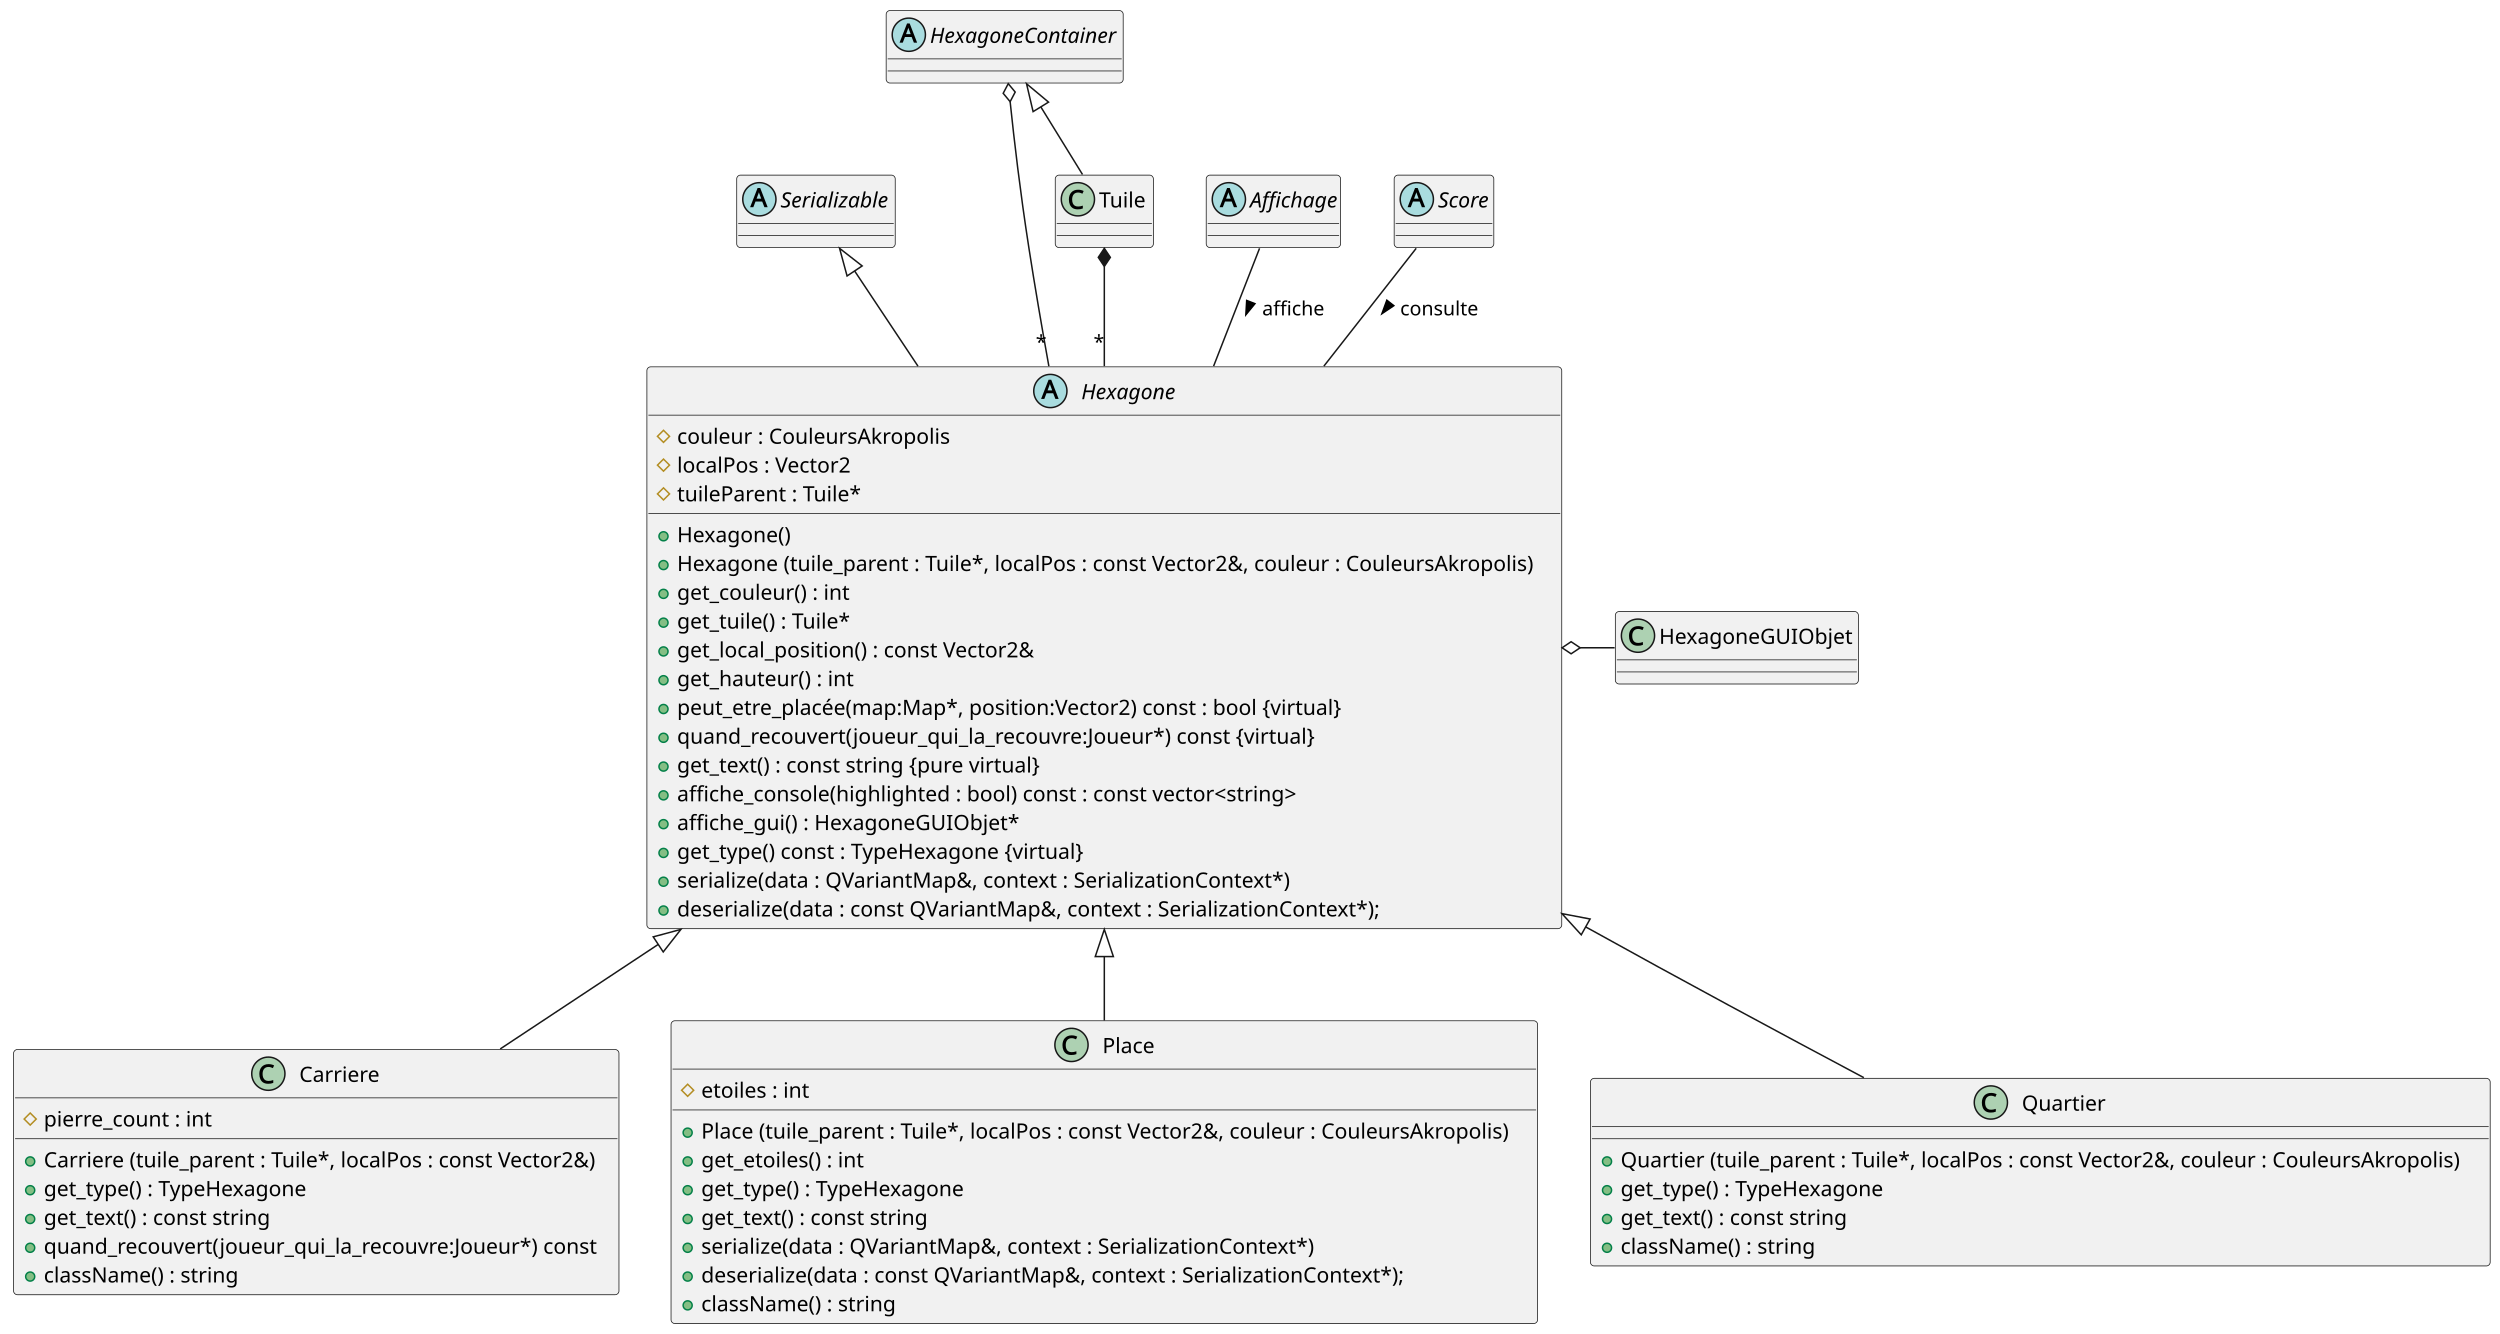
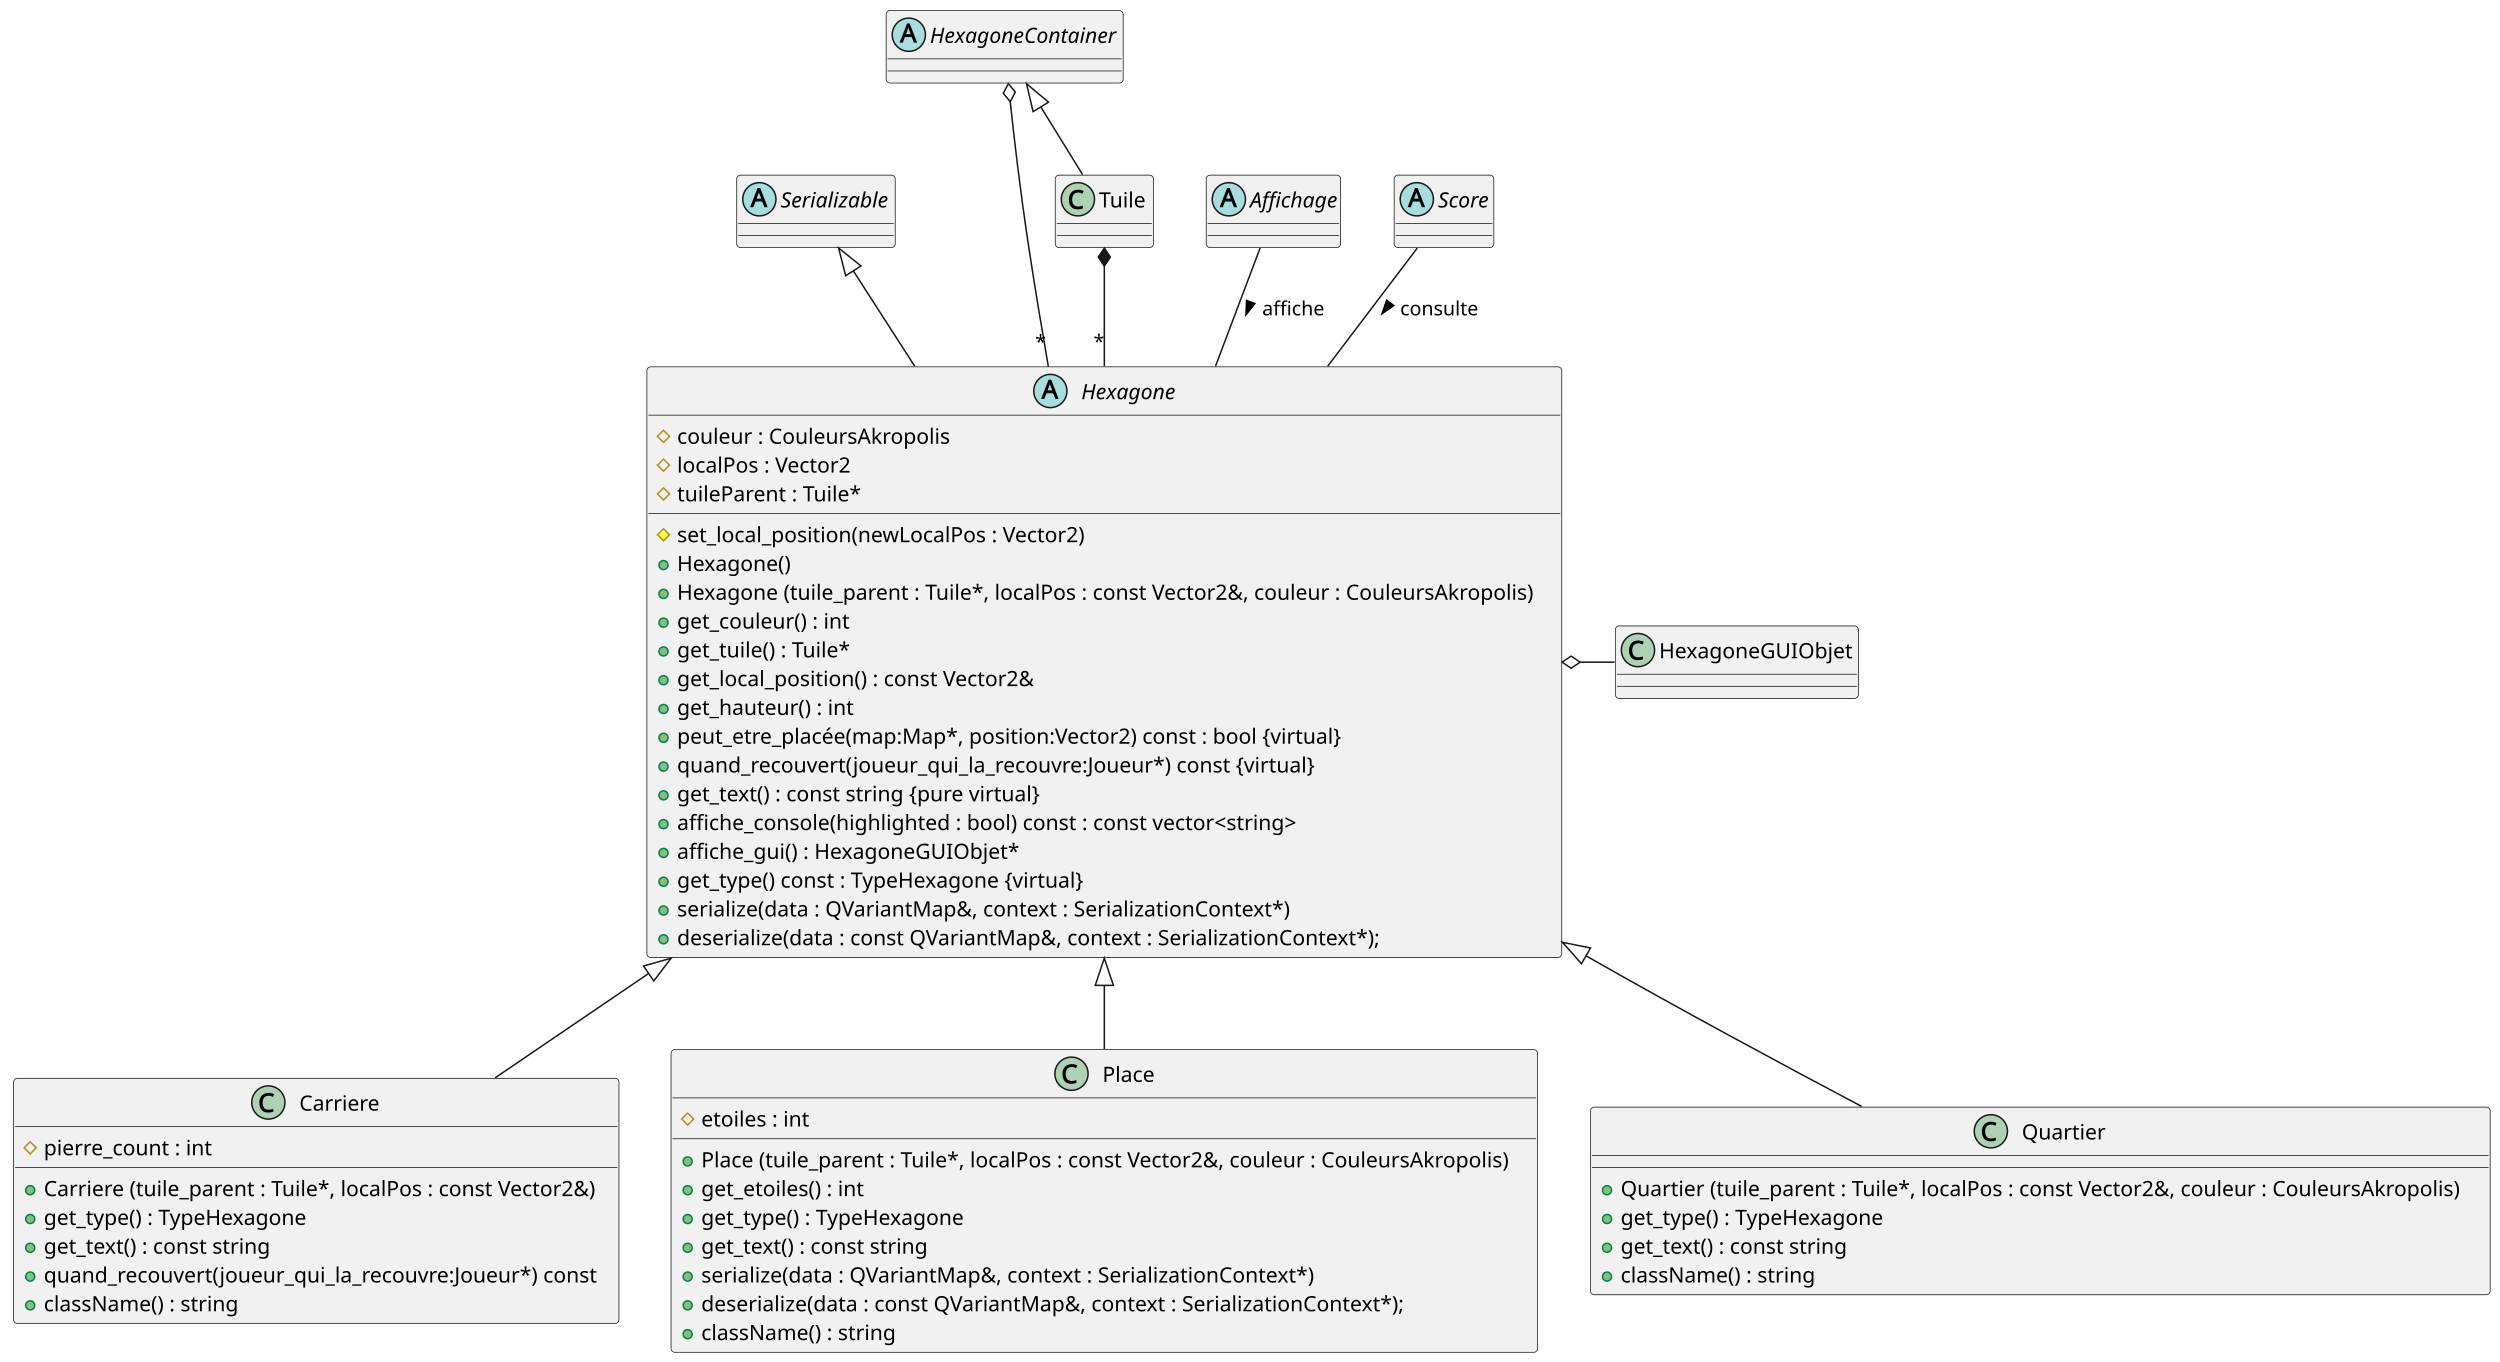
- <svg xmlns="http://www.w3.org/2000/svg" contentStyleType="text/css" height="883px" preserveAspectRatio="none" style="width:1656px;height:883px;background:#FFFFFF;" version="1.1" viewBox="0 0 1656 883" width="1656px" zoomAndPan="magnify">
+ <svg xmlns="http://www.w3.org/2000/svg" contentStyleType="text/css" height="902px" preserveAspectRatio="none" style="width:1656px;height:902px;background:#FFFFFF;" version="1.1" viewBox="0 0 1656 902" width="1656px" zoomAndPan="magnify">
  <defs />
  <g>
    <g id="elem_Serializable">
      <rect codeLine="2" fill="#F1F1F1" height="48" id="Serializable" rx="2.5" ry="2.5" style="stroke:#181818;stroke-width:0.5;" width="105" x="488" y="116" />
      <ellipse cx="503" cy="132" fill="#A9DCDF" rx="11" ry="11" style="stroke:#181818;stroke-width:1.0;" />
      <path d="M506.344,137.25 L504.875,133.5 L500.438,133.5 L499,137.25 L496.875,137.25 L501.828,124.531 L503.578,124.531 L508.5,137.25 L506.344,137.25 Z M503,128.297 Q502.953,128.141 502.828,127.781 Q502.703,127.422 502.594,127.047 Q502.484,126.656 502.688,126.594 Q502.844,126.781 502.75,127.141 Q502.656,127.484 502.562,127.781 Q502.469,128.062 502.391,128.297 L501.156,131.609 L504.234,131.609 L503,128.297 Z " fill="#000000" />
      <text fill="#000000" font-family="sans-serif" font-size="14" font-style="italic" lengthAdjust="spacing" textLength="73" x="517" y="137.432">Serializable</text>
      <line style="stroke:#181818;stroke-width:0.5;" x1="489" x2="592" y1="148" y2="148" />
      <line style="stroke:#181818;stroke-width:0.5;" x1="489" x2="592" y1="156" y2="156" />
    </g>
    <g id="elem_Hexagone">
-       <rect codeLine="4" fill="#F1F1F1" height="372.155" id="Hexagone" rx="2.5" ry="2.5" style="stroke:#181818;stroke-width:0.5;" width="606" x="428.5" y="243" />
+       <rect codeLine="4" fill="#F1F1F1" height="391.223" id="Hexagone" rx="2.5" ry="2.5" style="stroke:#181818;stroke-width:0.5;" width="606" x="428.5" y="243" />
      <ellipse cx="695.75" cy="259" fill="#A9DCDF" rx="11" ry="11" style="stroke:#181818;stroke-width:1.0;" />
      <path d="M699.094,264.25 L697.625,260.5 L693.188,260.5 L691.75,264.25 L689.625,264.25 L694.578,251.531 L696.328,251.531 L701.25,264.25 L699.094,264.25 Z M695.75,255.297 Q695.703,255.141 695.578,254.781 Q695.453,254.422 695.344,254.047 Q695.234,253.656 695.438,253.594 Q695.594,253.781 695.5,254.141 Q695.406,254.484 695.312,254.781 Q695.219,255.062 695.141,255.297 L693.906,258.609 L696.984,258.609 L695.75,255.297 Z " fill="#000000" />
      <text fill="#000000" font-family="sans-serif" font-size="14" font-style="italic" lengthAdjust="spacing" textLength="63" x="716.25" y="264.432">Hexagone</text>
      <line style="stroke:#181818;stroke-width:0.5;" x1="429.5" x2="1033.5" y1="275" y2="275" />
      <polygon fill="none" points="439.5,285.034,443.5,289.034,439.5,293.034,435.5,289.034" style="stroke:#B38D22;stroke-width:1.0;" />
      <text fill="#000000" font-family="sans-serif" font-size="14" lengthAdjust="spacing" textLength="185" x="448.5" y="293.966">couleur : CouleursAkropolis</text>
      <polygon fill="none" points="439.5,304.102,443.5,308.102,439.5,312.102,435.5,308.102" style="stroke:#B38D22;stroke-width:1.0;" />
      <text fill="#000000" font-family="sans-serif" font-size="14" lengthAdjust="spacing" textLength="116" x="448.5" y="313.034">localPos : Vector2</text>
      <polygon fill="none" points="439.5,323.17,443.5,327.17,439.5,331.17,435.5,327.17" style="stroke:#B38D22;stroke-width:1.0;" />
      <text fill="#000000" font-family="sans-serif" font-size="14" lengthAdjust="spacing" textLength="127" x="448.5" y="332.102">tuileParent : Tuile*</text>
      <line style="stroke:#181818;stroke-width:0.5;" x1="429.5" x2="1033.5" y1="340.204" y2="340.204" />
-       <ellipse cx="439.5" cy="355.238" fill="#84BE84" rx="3" ry="3" style="stroke:#038048;stroke-width:1.0;" />
-       <text fill="#000000" font-family="sans-serif" font-size="14" lengthAdjust="spacing" textLength="75" x="448.5" y="359.17">Hexagone()</text>
+       <polygon fill="#FFFF44" points="439.5,350.238,443.5,354.238,439.5,358.238,435.5,354.238" style="stroke:#B38D22;stroke-width:1.0;" />
+       <text fill="#000000" font-family="sans-serif" font-size="14" lengthAdjust="spacing" textLength="272" x="448.5" y="359.17">set_local_position(newLocalPos : Vector2)</text>
      <ellipse cx="439.5" cy="374.306" fill="#84BE84" rx="3" ry="3" style="stroke:#038048;stroke-width:1.0;" />
-       <text fill="#000000" font-family="sans-serif" font-size="14" lengthAdjust="spacing" textLength="580" x="448.5" y="378.238">Hexagone (tuile_parent : Tuile*, localPos : const Vector2&amp;, couleur : CouleursAkropolis)</text>
+       <text fill="#000000" font-family="sans-serif" font-size="14" lengthAdjust="spacing" textLength="75" x="448.5" y="378.238">Hexagone()</text>
      <ellipse cx="439.5" cy="393.373" fill="#84BE84" rx="3" ry="3" style="stroke:#038048;stroke-width:1.0;" />
-       <text fill="#000000" font-family="sans-serif" font-size="14" lengthAdjust="spacing" textLength="117" x="448.5" y="397.305">get_couleur() : int</text>
+       <text fill="#000000" font-family="sans-serif" font-size="14" lengthAdjust="spacing" textLength="580" x="448.5" y="397.305">Hexagone (tuile_parent : Tuile*, localPos : const Vector2&amp;, couleur : CouleursAkropolis)</text>
      <ellipse cx="439.5" cy="412.442" fill="#84BE84" rx="3" ry="3" style="stroke:#038048;stroke-width:1.0;" />
-       <text fill="#000000" font-family="sans-serif" font-size="14" lengthAdjust="spacing" textLength="119" x="448.5" y="416.373">get_tuile() : Tuile*</text>
+       <text fill="#000000" font-family="sans-serif" font-size="14" lengthAdjust="spacing" textLength="117" x="448.5" y="416.373">get_couleur() : int</text>
      <ellipse cx="439.5" cy="431.509" fill="#84BE84" rx="3" ry="3" style="stroke:#038048;stroke-width:1.0;" />
-       <text fill="#000000" font-family="sans-serif" font-size="14" lengthAdjust="spacing" textLength="239" x="448.5" y="435.441">get_local_position() : const Vector2&amp;</text>
+       <text fill="#000000" font-family="sans-serif" font-size="14" lengthAdjust="spacing" textLength="119" x="448.5" y="435.441">get_tuile() : Tuile*</text>
      <ellipse cx="439.5" cy="450.577" fill="#84BE84" rx="3" ry="3" style="stroke:#038048;stroke-width:1.0;" />
-       <text fill="#000000" font-family="sans-serif" font-size="14" lengthAdjust="spacing" textLength="120" x="448.5" y="454.509">get_hauteur() : int</text>
+       <text fill="#000000" font-family="sans-serif" font-size="14" lengthAdjust="spacing" textLength="239" x="448.5" y="454.509">get_local_position() : const Vector2&amp;</text>
      <ellipse cx="439.5" cy="469.645" fill="#84BE84" rx="3" ry="3" style="stroke:#038048;stroke-width:1.0;" />
-       <text fill="#000000" font-family="sans-serif" font-size="14" lengthAdjust="spacing" textLength="448" x="448.5" y="473.577">peut_etre_placée(map:Map*, position:Vector2) const : bool {virtual}</text>
+       <text fill="#000000" font-family="sans-serif" font-size="14" lengthAdjust="spacing" textLength="120" x="448.5" y="473.577">get_hauteur() : int</text>
      <ellipse cx="439.5" cy="488.713" fill="#84BE84" rx="3" ry="3" style="stroke:#038048;stroke-width:1.0;" />
-       <text fill="#000000" font-family="sans-serif" font-size="14" lengthAdjust="spacing" textLength="430" x="448.5" y="492.645">quand_recouvert(joueur_qui_la_recouvre:Joueur*) const {virtual}</text>
+       <text fill="#000000" font-family="sans-serif" font-size="14" lengthAdjust="spacing" textLength="448" x="448.5" y="492.645">peut_etre_placée(map:Map*, position:Vector2) const : bool {virtual}</text>
      <ellipse cx="439.5" cy="507.781" fill="#84BE84" rx="3" ry="3" style="stroke:#038048;stroke-width:1.0;" />
-       <text fill="#000000" font-family="sans-serif" font-size="14" lengthAdjust="spacing" textLength="246" x="448.5" y="511.713">get_text() : const string {pure virtual}</text>
+       <text fill="#000000" font-family="sans-serif" font-size="14" lengthAdjust="spacing" textLength="430" x="448.5" y="511.713">quand_recouvert(joueur_qui_la_recouvre:Joueur*) const {virtual}</text>
      <ellipse cx="439.5" cy="526.849" fill="#84BE84" rx="3" ry="3" style="stroke:#038048;stroke-width:1.0;" />
-       <text fill="#000000" font-family="sans-serif" font-size="14" lengthAdjust="spacing" textLength="420" x="448.5" y="530.781">affiche_console(highlighted : bool) const : const vector&lt;string&gt;</text>
+       <text fill="#000000" font-family="sans-serif" font-size="14" lengthAdjust="spacing" textLength="246" x="448.5" y="530.781">get_text() : const string {pure virtual}</text>
      <ellipse cx="439.5" cy="545.917" fill="#84BE84" rx="3" ry="3" style="stroke:#038048;stroke-width:1.0;" />
-       <text fill="#000000" font-family="sans-serif" font-size="14" lengthAdjust="spacing" textLength="231" x="448.5" y="549.849">affiche_gui() : HexagoneGUIObjet*</text>
+       <text fill="#000000" font-family="sans-serif" font-size="14" lengthAdjust="spacing" textLength="420" x="448.5" y="549.849">affiche_console(highlighted : bool) const : const vector&lt;string&gt;</text>
      <ellipse cx="439.5" cy="564.985" fill="#84BE84" rx="3" ry="3" style="stroke:#038048;stroke-width:1.0;" />
-       <text fill="#000000" font-family="sans-serif" font-size="14" lengthAdjust="spacing" textLength="273" x="448.5" y="568.917">get_type() const : TypeHexagone {virtual}</text>
+       <text fill="#000000" font-family="sans-serif" font-size="14" lengthAdjust="spacing" textLength="231" x="448.5" y="568.917">affiche_gui() : HexagoneGUIObjet*</text>
      <ellipse cx="439.5" cy="584.053" fill="#84BE84" rx="3" ry="3" style="stroke:#038048;stroke-width:1.0;" />
-       <text fill="#000000" font-family="sans-serif" font-size="14" lengthAdjust="spacing" textLength="416" x="448.5" y="587.985">serialize(data : QVariantMap&amp;, context : SerializationContext*)</text>
+       <text fill="#000000" font-family="sans-serif" font-size="14" lengthAdjust="spacing" textLength="273" x="448.5" y="587.985">get_type() const : TypeHexagone {virtual}</text>
      <ellipse cx="439.5" cy="603.121" fill="#84BE84" rx="3" ry="3" style="stroke:#038048;stroke-width:1.0;" />
-       <text fill="#000000" font-family="sans-serif" font-size="14" lengthAdjust="spacing" textLength="477" x="448.5" y="607.053">deserialize(data : const QVariantMap&amp;, context : SerializationContext*);</text>
+       <text fill="#000000" font-family="sans-serif" font-size="14" lengthAdjust="spacing" textLength="416" x="448.5" y="607.053">serialize(data : QVariantMap&amp;, context : SerializationContext*)</text>
+       <ellipse cx="439.5" cy="622.188" fill="#84BE84" rx="3" ry="3" style="stroke:#038048;stroke-width:1.0;" />
+       <text fill="#000000" font-family="sans-serif" font-size="14" lengthAdjust="spacing" textLength="477" x="448.5" y="626.12">deserialize(data : const QVariantMap&amp;, context : SerializationContext*);</text>
    </g>
    <g id="elem_Carriere">
-       <rect codeLine="25" fill="#F1F1F1" height="162.407" id="Carriere" rx="2.5" ry="2.5" style="stroke:#181818;stroke-width:0.5;" width="401" x="9" y="695.22" />
-       <ellipse cx="177.75" cy="711.22" fill="#ADD1B2" rx="11" ry="11" style="stroke:#181818;stroke-width:1.0;" />
-       <path d="M177.859,706.751 Q176.938,706.751 176.203,707.064 Q175.484,707.376 174.984,707.97 Q174.484,708.548 174.203,709.423 Q173.938,710.298 173.938,711.392 Q173.938,712.829 174.375,713.876 Q174.828,714.923 175.672,715.47 Q176.531,716.017 177.844,716.017 Q178.625,716.017 179.312,715.892 Q180.016,715.751 181.016,715.439 L181.016,717.314 Q180.156,717.642 179.391,717.767 Q178.641,717.892 177.625,717.892 Q175.703,717.892 174.391,717.095 Q173.094,716.283 172.438,714.814 Q171.781,713.329 171.781,711.361 Q171.781,709.939 172.172,708.767 Q172.578,707.579 173.359,706.704 Q174.141,705.829 175.281,705.361 Q176.422,704.876 177.891,704.876 Q178.844,704.876 179.734,705.079 Q180.641,705.267 181.578,705.736 L180.75,707.517 Q179.969,707.142 179.312,706.954 Q178.656,706.751 177.859,706.751 Z " fill="#000000" />
-       <text fill="#000000" font-family="sans-serif" font-size="14" lengthAdjust="spacing" textLength="55" x="198.25" y="716.652">Carriere</text>
-       <line style="stroke:#181818;stroke-width:0.5;" x1="10" x2="409" y1="727.22" y2="727.22" />
-       <polygon fill="none" points="20,737.254,24,741.254,20,745.254,16,741.254" style="stroke:#B38D22;stroke-width:1.0;" />
-       <text fill="#000000" font-family="sans-serif" font-size="14" lengthAdjust="spacing" textLength="115" x="29" y="746.186">pierre_count : int</text>
-       <line style="stroke:#181818;stroke-width:0.5;" x1="10" x2="409" y1="754.288" y2="754.288" />
-       <ellipse cx="20" cy="769.322" fill="#84BE84" rx="3" ry="3" style="stroke:#038048;stroke-width:1.0;" />
-       <text fill="#000000" font-family="sans-serif" font-size="14" lengthAdjust="spacing" textLength="375" x="29" y="773.254">Carriere (tuile_parent : Tuile*, localPos : const Vector2&amp;)</text>
-       <ellipse cx="20" cy="788.39" fill="#84BE84" rx="3" ry="3" style="stroke:#038048;stroke-width:1.0;" />
-       <text fill="#000000" font-family="sans-serif" font-size="14" lengthAdjust="spacing" textLength="176" x="29" y="792.322">get_type() : TypeHexagone</text>
-       <ellipse cx="20" cy="807.458" fill="#84BE84" rx="3" ry="3" style="stroke:#038048;stroke-width:1.0;" />
-       <text fill="#000000" font-family="sans-serif" font-size="14" lengthAdjust="spacing" textLength="153" x="29" y="811.39">get_text() : const string</text>
-       <ellipse cx="20" cy="826.526" fill="#84BE84" rx="3" ry="3" style="stroke:#038048;stroke-width:1.0;" />
-       <text fill="#000000" font-family="sans-serif" font-size="14" lengthAdjust="spacing" textLength="373" x="29" y="830.458">quand_recouvert(joueur_qui_la_recouvre:Joueur*) const</text>
-       <ellipse cx="20" cy="845.593" fill="#84BE84" rx="3" ry="3" style="stroke:#038048;stroke-width:1.0;" />
-       <text fill="#000000" font-family="sans-serif" font-size="14" lengthAdjust="spacing" textLength="133" x="29" y="849.525">className() : string</text>
+       <rect codeLine="26" fill="#F1F1F1" height="162.407" id="Carriere" rx="2.5" ry="2.5" style="stroke:#181818;stroke-width:0.5;" width="401" x="9" y="714.29" />
+       <ellipse cx="177.75" cy="730.29" fill="#ADD1B2" rx="11" ry="11" style="stroke:#181818;stroke-width:1.0;" />
+       <path d="M177.859,725.821 Q176.938,725.821 176.203,726.134 Q175.484,726.446 174.984,727.04 Q174.484,727.618 174.203,728.493 Q173.938,729.368 173.938,730.462 Q173.938,731.899 174.375,732.946 Q174.828,733.993 175.672,734.54 Q176.531,735.087 177.844,735.087 Q178.625,735.087 179.312,734.962 Q180.016,734.821 181.016,734.509 L181.016,736.384 Q180.156,736.712 179.391,736.837 Q178.641,736.962 177.625,736.962 Q175.703,736.962 174.391,736.165 Q173.094,735.352 172.438,733.884 Q171.781,732.399 171.781,730.431 Q171.781,729.009 172.172,727.837 Q172.578,726.649 173.359,725.774 Q174.141,724.899 175.281,724.431 Q176.422,723.946 177.891,723.946 Q178.844,723.946 179.734,724.149 Q180.641,724.337 181.578,724.806 L180.75,726.587 Q179.969,726.212 179.312,726.024 Q178.656,725.821 177.859,725.821 Z " fill="#000000" />
+       <text fill="#000000" font-family="sans-serif" font-size="14" lengthAdjust="spacing" textLength="55" x="198.25" y="735.722">Carriere</text>
+       <line style="stroke:#181818;stroke-width:0.5;" x1="10" x2="409" y1="746.29" y2="746.29" />
+       <polygon fill="none" points="20,756.324,24,760.324,20,764.324,16,760.324" style="stroke:#B38D22;stroke-width:1.0;" />
+       <text fill="#000000" font-family="sans-serif" font-size="14" lengthAdjust="spacing" textLength="115" x="29" y="765.256">pierre_count : int</text>
+       <line style="stroke:#181818;stroke-width:0.5;" x1="10" x2="409" y1="773.358" y2="773.358" />
+       <ellipse cx="20" cy="788.392" fill="#84BE84" rx="3" ry="3" style="stroke:#038048;stroke-width:1.0;" />
+       <text fill="#000000" font-family="sans-serif" font-size="14" lengthAdjust="spacing" textLength="375" x="29" y="792.324">Carriere (tuile_parent : Tuile*, localPos : const Vector2&amp;)</text>
+       <ellipse cx="20" cy="807.46" fill="#84BE84" rx="3" ry="3" style="stroke:#038048;stroke-width:1.0;" />
+       <text fill="#000000" font-family="sans-serif" font-size="14" lengthAdjust="spacing" textLength="176" x="29" y="811.392">get_type() : TypeHexagone</text>
+       <ellipse cx="20" cy="826.528" fill="#84BE84" rx="3" ry="3" style="stroke:#038048;stroke-width:1.0;" />
+       <text fill="#000000" font-family="sans-serif" font-size="14" lengthAdjust="spacing" textLength="153" x="29" y="830.46">get_text() : const string</text>
+       <ellipse cx="20" cy="845.596" fill="#84BE84" rx="3" ry="3" style="stroke:#038048;stroke-width:1.0;" />
+       <text fill="#000000" font-family="sans-serif" font-size="14" lengthAdjust="spacing" textLength="373" x="29" y="849.528">quand_recouvert(joueur_qui_la_recouvre:Joueur*) const</text>
+       <ellipse cx="20" cy="864.663" fill="#84BE84" rx="3" ry="3" style="stroke:#038048;stroke-width:1.0;" />
+       <text fill="#000000" font-family="sans-serif" font-size="14" lengthAdjust="spacing" textLength="133" x="29" y="868.596">className() : string</text>
    </g>
    <g id="elem_Place">
-       <rect codeLine="35" fill="#F1F1F1" height="200.543" id="Place" rx="2.5" ry="2.5" style="stroke:#181818;stroke-width:0.5;" width="574" x="444.5" y="676.16" />
-       <ellipse cx="709.75" cy="692.16" fill="#ADD1B2" rx="11" ry="11" style="stroke:#181818;stroke-width:1.0;" />
-       <path d="M709.859,687.691 Q708.938,687.691 708.203,688.004 Q707.484,688.316 706.984,688.91 Q706.484,689.488 706.203,690.363 Q705.938,691.238 705.938,692.332 Q705.938,693.769 706.375,694.816 Q706.828,695.863 707.672,696.41 Q708.531,696.957 709.844,696.957 Q710.625,696.957 711.312,696.832 Q712.016,696.691 713.016,696.379 L713.016,698.254 Q712.156,698.582 711.391,698.707 Q710.641,698.832 709.625,698.832 Q707.703,698.832 706.391,698.035 Q705.094,697.222 704.438,695.754 Q703.781,694.269 703.781,692.301 Q703.781,690.879 704.172,689.707 Q704.578,688.519 705.359,687.644 Q706.141,686.769 707.281,686.301 Q708.422,685.816 709.891,685.816 Q710.844,685.816 711.734,686.019 Q712.641,686.207 713.578,686.676 L712.75,688.457 Q711.969,688.082 711.312,687.894 Q710.656,687.691 709.859,687.691 Z " fill="#000000" />
-       <text fill="#000000" font-family="sans-serif" font-size="14" lengthAdjust="spacing" textLength="35" x="730.25" y="697.592">Place</text>
-       <line style="stroke:#181818;stroke-width:0.5;" x1="445.5" x2="1017.5" y1="708.16" y2="708.16" />
-       <polygon fill="none" points="455.5,718.194,459.5,722.194,455.5,726.194,451.5,722.194" style="stroke:#B38D22;stroke-width:1.0;" />
-       <text fill="#000000" font-family="sans-serif" font-size="14" lengthAdjust="spacing" textLength="74" x="464.5" y="727.126">etoiles : int</text>
-       <line style="stroke:#181818;stroke-width:0.5;" x1="445.5" x2="1017.5" y1="735.228" y2="735.228" />
-       <ellipse cx="455.5" cy="750.262" fill="#84BE84" rx="3" ry="3" style="stroke:#038048;stroke-width:1.0;" />
-       <text fill="#000000" font-family="sans-serif" font-size="14" lengthAdjust="spacing" textLength="548" x="464.5" y="754.194">Place (tuile_parent : Tuile*, localPos : const Vector2&amp;, couleur : CouleursAkropolis)</text>
-       <ellipse cx="455.5" cy="769.33" fill="#84BE84" rx="3" ry="3" style="stroke:#038048;stroke-width:1.0;" />
-       <text fill="#000000" font-family="sans-serif" font-size="14" lengthAdjust="spacing" textLength="110" x="464.5" y="773.262">get_etoiles() : int</text>
-       <ellipse cx="455.5" cy="788.398" fill="#84BE84" rx="3" ry="3" style="stroke:#038048;stroke-width:1.0;" />
-       <text fill="#000000" font-family="sans-serif" font-size="14" lengthAdjust="spacing" textLength="176" x="464.5" y="792.33">get_type() : TypeHexagone</text>
-       <ellipse cx="455.5" cy="807.466" fill="#84BE84" rx="3" ry="3" style="stroke:#038048;stroke-width:1.0;" />
-       <text fill="#000000" font-family="sans-serif" font-size="14" lengthAdjust="spacing" textLength="153" x="464.5" y="811.398">get_text() : const string</text>
-       <ellipse cx="455.5" cy="826.534" fill="#84BE84" rx="3" ry="3" style="stroke:#038048;stroke-width:1.0;" />
-       <text fill="#000000" font-family="sans-serif" font-size="14" lengthAdjust="spacing" textLength="416" x="464.5" y="830.466">serialize(data : QVariantMap&amp;, context : SerializationContext*)</text>
-       <ellipse cx="455.5" cy="845.601" fill="#84BE84" rx="3" ry="3" style="stroke:#038048;stroke-width:1.0;" />
-       <text fill="#000000" font-family="sans-serif" font-size="14" lengthAdjust="spacing" textLength="477" x="464.5" y="849.533">deserialize(data : const QVariantMap&amp;, context : SerializationContext*);</text>
-       <ellipse cx="455.5" cy="864.669" fill="#84BE84" rx="3" ry="3" style="stroke:#038048;stroke-width:1.0;" />
-       <text fill="#000000" font-family="sans-serif" font-size="14" lengthAdjust="spacing" textLength="133" x="464.5" y="868.601">className() : string</text>
+       <rect codeLine="36" fill="#F1F1F1" height="200.543" id="Place" rx="2.5" ry="2.5" style="stroke:#181818;stroke-width:0.5;" width="574" x="444.5" y="695.23" />
+       <ellipse cx="709.75" cy="711.23" fill="#ADD1B2" rx="11" ry="11" style="stroke:#181818;stroke-width:1.0;" />
+       <path d="M709.859,706.761 Q708.938,706.761 708.203,707.074 Q707.484,707.386 706.984,707.98 Q706.484,708.558 706.203,709.433 Q705.938,710.308 705.938,711.402 Q705.938,712.839 706.375,713.886 Q706.828,714.933 707.672,715.48 Q708.531,716.027 709.844,716.027 Q710.625,716.027 711.312,715.902 Q712.016,715.761 713.016,715.449 L713.016,717.324 Q712.156,717.652 711.391,717.777 Q710.641,717.902 709.625,717.902 Q707.703,717.902 706.391,717.105 Q705.094,716.293 704.438,714.824 Q703.781,713.339 703.781,711.371 Q703.781,709.949 704.172,708.777 Q704.578,707.589 705.359,706.714 Q706.141,705.839 707.281,705.371 Q708.422,704.886 709.891,704.886 Q710.844,704.886 711.734,705.089 Q712.641,705.277 713.578,705.746 L712.75,707.527 Q711.969,707.152 711.312,706.964 Q710.656,706.761 709.859,706.761 Z " fill="#000000" />
+       <text fill="#000000" font-family="sans-serif" font-size="14" lengthAdjust="spacing" textLength="35" x="730.25" y="716.662">Place</text>
+       <line style="stroke:#181818;stroke-width:0.5;" x1="445.5" x2="1017.5" y1="727.23" y2="727.23" />
+       <polygon fill="none" points="455.5,737.264,459.5,741.264,455.5,745.264,451.5,741.264" style="stroke:#B38D22;stroke-width:1.0;" />
+       <text fill="#000000" font-family="sans-serif" font-size="14" lengthAdjust="spacing" textLength="74" x="464.5" y="746.196">etoiles : int</text>
+       <line style="stroke:#181818;stroke-width:0.5;" x1="445.5" x2="1017.5" y1="754.298" y2="754.298" />
+       <ellipse cx="455.5" cy="769.332" fill="#84BE84" rx="3" ry="3" style="stroke:#038048;stroke-width:1.0;" />
+       <text fill="#000000" font-family="sans-serif" font-size="14" lengthAdjust="spacing" textLength="548" x="464.5" y="773.264">Place (tuile_parent : Tuile*, localPos : const Vector2&amp;, couleur : CouleursAkropolis)</text>
+       <ellipse cx="455.5" cy="788.4" fill="#84BE84" rx="3" ry="3" style="stroke:#038048;stroke-width:1.0;" />
+       <text fill="#000000" font-family="sans-serif" font-size="14" lengthAdjust="spacing" textLength="110" x="464.5" y="792.332">get_etoiles() : int</text>
+       <ellipse cx="455.5" cy="807.468" fill="#84BE84" rx="3" ry="3" style="stroke:#038048;stroke-width:1.0;" />
+       <text fill="#000000" font-family="sans-serif" font-size="14" lengthAdjust="spacing" textLength="176" x="464.5" y="811.4">get_type() : TypeHexagone</text>
+       <ellipse cx="455.5" cy="826.536" fill="#84BE84" rx="3" ry="3" style="stroke:#038048;stroke-width:1.0;" />
+       <text fill="#000000" font-family="sans-serif" font-size="14" lengthAdjust="spacing" textLength="153" x="464.5" y="830.468">get_text() : const string</text>
+       <ellipse cx="455.5" cy="845.604" fill="#84BE84" rx="3" ry="3" style="stroke:#038048;stroke-width:1.0;" />
+       <text fill="#000000" font-family="sans-serif" font-size="14" lengthAdjust="spacing" textLength="416" x="464.5" y="849.535">serialize(data : QVariantMap&amp;, context : SerializationContext*)</text>
+       <ellipse cx="455.5" cy="864.672" fill="#84BE84" rx="3" ry="3" style="stroke:#038048;stroke-width:1.0;" />
+       <text fill="#000000" font-family="sans-serif" font-size="14" lengthAdjust="spacing" textLength="477" x="464.5" y="868.603">deserialize(data : const QVariantMap&amp;, context : SerializationContext*);</text>
+       <ellipse cx="455.5" cy="883.739" fill="#84BE84" rx="3" ry="3" style="stroke:#038048;stroke-width:1.0;" />
+       <text fill="#000000" font-family="sans-serif" font-size="14" lengthAdjust="spacing" textLength="133" x="464.5" y="887.671">className() : string</text>
    </g>
    <g id="elem_Quartier">
-       <rect codeLine="47" fill="#F1F1F1" height="124.272" id="Quartier" rx="2.5" ry="2.5" style="stroke:#181818;stroke-width:0.5;" width="596" x="1053.5" y="714.29" />
-       <ellipse cx="1318.75" cy="730.29" fill="#ADD1B2" rx="11" ry="11" style="stroke:#181818;stroke-width:1.0;" />
-       <path d="M1318.859,725.821 Q1317.938,725.821 1317.203,726.134 Q1316.484,726.446 1315.984,727.04 Q1315.484,727.618 1315.203,728.493 Q1314.938,729.368 1314.938,730.462 Q1314.938,731.899 1315.375,732.946 Q1315.828,733.993 1316.672,734.54 Q1317.531,735.087 1318.844,735.087 Q1319.625,735.087 1320.312,734.962 Q1321.016,734.821 1322.016,734.509 L1322.016,736.384 Q1321.156,736.712 1320.391,736.837 Q1319.641,736.962 1318.625,736.962 Q1316.703,736.962 1315.391,736.165 Q1314.094,735.352 1313.438,733.884 Q1312.781,732.399 1312.781,730.431 Q1312.781,729.009 1313.172,727.837 Q1313.578,726.649 1314.359,725.774 Q1315.141,724.899 1316.281,724.431 Q1317.422,723.946 1318.891,723.946 Q1319.844,723.946 1320.734,724.149 Q1321.641,724.337 1322.578,724.806 L1321.75,726.587 Q1320.969,726.212 1320.312,726.024 Q1319.656,725.821 1318.859,725.821 Z " fill="#000000" />
-       <text fill="#000000" font-family="sans-serif" font-size="14" lengthAdjust="spacing" textLength="57" x="1339.25" y="735.722">Quartier</text>
-       <line style="stroke:#181818;stroke-width:0.5;" x1="1054.5" x2="1648.5" y1="746.29" y2="746.29" />
-       <line style="stroke:#181818;stroke-width:0.5;" x1="1054.5" x2="1648.5" y1="754.29" y2="754.29" />
-       <ellipse cx="1064.5" cy="769.324" fill="#84BE84" rx="3" ry="3" style="stroke:#038048;stroke-width:1.0;" />
-       <text fill="#000000" font-family="sans-serif" font-size="14" lengthAdjust="spacing" textLength="570" x="1073.5" y="773.256">Quartier (tuile_parent : Tuile*, localPos : const Vector2&amp;, couleur : CouleursAkropolis)</text>
-       <ellipse cx="1064.5" cy="788.392" fill="#84BE84" rx="3" ry="3" style="stroke:#038048;stroke-width:1.0;" />
-       <text fill="#000000" font-family="sans-serif" font-size="14" lengthAdjust="spacing" textLength="176" x="1073.5" y="792.324">get_type() : TypeHexagone</text>
-       <ellipse cx="1064.5" cy="807.46" fill="#84BE84" rx="3" ry="3" style="stroke:#038048;stroke-width:1.0;" />
-       <text fill="#000000" font-family="sans-serif" font-size="14" lengthAdjust="spacing" textLength="153" x="1073.5" y="811.392">get_text() : const string</text>
-       <ellipse cx="1064.5" cy="826.528" fill="#84BE84" rx="3" ry="3" style="stroke:#038048;stroke-width:1.0;" />
-       <text fill="#000000" font-family="sans-serif" font-size="14" lengthAdjust="spacing" textLength="133" x="1073.5" y="830.46">className() : string</text>
+       <rect codeLine="48" fill="#F1F1F1" height="124.272" id="Quartier" rx="2.5" ry="2.5" style="stroke:#181818;stroke-width:0.5;" width="596" x="1053.5" y="733.36" />
+       <ellipse cx="1318.75" cy="749.36" fill="#ADD1B2" rx="11" ry="11" style="stroke:#181818;stroke-width:1.0;" />
+       <path d="M1318.859,744.891 Q1317.938,744.891 1317.203,745.204 Q1316.484,745.516 1315.984,746.11 Q1315.484,746.688 1315.203,747.563 Q1314.938,748.438 1314.938,749.532 Q1314.938,750.969 1315.375,752.016 Q1315.828,753.063 1316.672,753.61 Q1317.531,754.157 1318.844,754.157 Q1319.625,754.157 1320.312,754.032 Q1321.016,753.891 1322.016,753.579 L1322.016,755.454 Q1321.156,755.782 1320.391,755.907 Q1319.641,756.032 1318.625,756.032 Q1316.703,756.032 1315.391,755.235 Q1314.094,754.423 1313.438,752.954 Q1312.781,751.469 1312.781,749.501 Q1312.781,748.079 1313.172,746.907 Q1313.578,745.719 1314.359,744.844 Q1315.141,743.969 1316.281,743.501 Q1317.422,743.016 1318.891,743.016 Q1319.844,743.016 1320.734,743.219 Q1321.641,743.407 1322.578,743.876 L1321.75,745.657 Q1320.969,745.282 1320.312,745.094 Q1319.656,744.891 1318.859,744.891 Z " fill="#000000" />
+       <text fill="#000000" font-family="sans-serif" font-size="14" lengthAdjust="spacing" textLength="57" x="1339.25" y="754.792">Quartier</text>
+       <line style="stroke:#181818;stroke-width:0.5;" x1="1054.5" x2="1648.5" y1="765.36" y2="765.36" />
+       <line style="stroke:#181818;stroke-width:0.5;" x1="1054.5" x2="1648.5" y1="773.36" y2="773.36" />
+       <ellipse cx="1064.5" cy="788.394" fill="#84BE84" rx="3" ry="3" style="stroke:#038048;stroke-width:1.0;" />
+       <text fill="#000000" font-family="sans-serif" font-size="14" lengthAdjust="spacing" textLength="570" x="1073.5" y="792.326">Quartier (tuile_parent : Tuile*, localPos : const Vector2&amp;, couleur : CouleursAkropolis)</text>
+       <ellipse cx="1064.5" cy="807.462" fill="#84BE84" rx="3" ry="3" style="stroke:#038048;stroke-width:1.0;" />
+       <text fill="#000000" font-family="sans-serif" font-size="14" lengthAdjust="spacing" textLength="176" x="1073.5" y="811.394">get_type() : TypeHexagone</text>
+       <ellipse cx="1064.5" cy="826.53" fill="#84BE84" rx="3" ry="3" style="stroke:#038048;stroke-width:1.0;" />
+       <text fill="#000000" font-family="sans-serif" font-size="14" lengthAdjust="spacing" textLength="153" x="1073.5" y="830.462">get_text() : const string</text>
+       <ellipse cx="1064.5" cy="845.598" fill="#84BE84" rx="3" ry="3" style="stroke:#038048;stroke-width:1.0;" />
+       <text fill="#000000" font-family="sans-serif" font-size="14" lengthAdjust="spacing" textLength="133" x="1073.5" y="849.53">className() : string</text>
    </g>
    <g id="elem_HexagoneContainer">
-       <rect codeLine="54" fill="#F1F1F1" height="48" id="HexagoneContainer" rx="2.5" ry="2.5" style="stroke:#181818;stroke-width:0.5;" width="157" x="587" y="7" />
+       <rect codeLine="55" fill="#F1F1F1" height="48" id="HexagoneContainer" rx="2.5" ry="2.5" style="stroke:#181818;stroke-width:0.5;" width="157" x="587" y="7" />
      <ellipse cx="602" cy="23" fill="#A9DCDF" rx="11" ry="11" style="stroke:#181818;stroke-width:1.0;" />
      <path d="M605.344,28.25 L603.875,24.5 L599.438,24.5 L598,28.25 L595.875,28.25 L600.828,15.531 L602.578,15.531 L607.5,28.25 L605.344,28.25 Z M602,19.297 Q601.953,19.141 601.828,18.781 Q601.703,18.422 601.594,18.047 Q601.484,17.656 601.688,17.594 Q601.844,17.781 601.75,18.141 Q601.656,18.484 601.562,18.781 Q601.469,19.062 601.391,19.297 L600.156,22.609 L603.234,22.609 L602,19.297 Z " fill="#000000" />
      <text fill="#000000" font-family="sans-serif" font-size="14" font-style="italic" lengthAdjust="spacing" textLength="125" x="616" y="28.432">HexagoneContainer</text>
      <line style="stroke:#181818;stroke-width:0.5;" x1="588" x2="743" y1="39" y2="39" />
      <line style="stroke:#181818;stroke-width:0.5;" x1="588" x2="743" y1="47" y2="47" />
    </g>
    <g id="elem_Tuile">
-       <rect codeLine="55" fill="#F1F1F1" height="48" id="Tuile" rx="2.5" ry="2.5" style="stroke:#181818;stroke-width:0.5;" width="65" x="699" y="116" />
+       <rect codeLine="56" fill="#F1F1F1" height="48" id="Tuile" rx="2.5" ry="2.5" style="stroke:#181818;stroke-width:0.5;" width="65" x="699" y="116" />
      <ellipse cx="714" cy="132" fill="#ADD1B2" rx="11" ry="11" style="stroke:#181818;stroke-width:1.0;" />
      <path d="M714.109,127.531 Q713.188,127.531 712.453,127.844 Q711.734,128.156 711.234,128.75 Q710.734,129.328 710.453,130.203 Q710.188,131.078 710.188,132.172 Q710.188,133.609 710.625,134.656 Q711.078,135.703 711.922,136.25 Q712.781,136.797 714.094,136.797 Q714.875,136.797 715.562,136.672 Q716.266,136.531 717.266,136.219 L717.266,138.094 Q716.406,138.422 715.641,138.547 Q714.891,138.672 713.875,138.672 Q711.953,138.672 710.641,137.875 Q709.344,137.062 708.688,135.594 Q708.031,134.109 708.031,132.141 Q708.031,130.719 708.422,129.547 Q708.828,128.359 709.609,127.484 Q710.391,126.609 711.531,126.141 Q712.672,125.656 714.141,125.656 Q715.094,125.656 715.984,125.859 Q716.891,126.047 717.828,126.516 L717,128.297 Q716.219,127.922 715.562,127.734 Q714.906,127.531 714.109,127.531 Z " fill="#000000" />
      <text fill="#000000" font-family="sans-serif" font-size="14" lengthAdjust="spacing" textLength="33" x="728" y="137.432">Tuile</text>
      <line style="stroke:#181818;stroke-width:0.5;" x1="700" x2="763" y1="148" y2="148" />
      <line style="stroke:#181818;stroke-width:0.5;" x1="700" x2="763" y1="156" y2="156" />
    </g>
    <g id="elem_HexagoneGUIObjet">
-       <rect fill="#F1F1F1" height="48" id="HexagoneGUIObjet" rx="2.5" ry="2.5" style="stroke:#181818;stroke-width:0.5;" width="161" x="1070" y="405.08" />
-       <ellipse cx="1085" cy="421.08" fill="#ADD1B2" rx="11" ry="11" style="stroke:#181818;stroke-width:1.0;" />
-       <path d="M1085.109,416.611 Q1084.188,416.611 1083.453,416.924 Q1082.734,417.236 1082.234,417.83 Q1081.734,418.408 1081.453,419.283 Q1081.188,420.158 1081.188,421.252 Q1081.188,422.689 1081.625,423.736 Q1082.078,424.783 1082.922,425.33 Q1083.781,425.877 1085.094,425.877 Q1085.875,425.877 1086.562,425.752 Q1087.266,425.611 1088.266,425.299 L1088.266,427.174 Q1087.406,427.502 1086.641,427.627 Q1085.891,427.752 1084.875,427.752 Q1082.953,427.752 1081.641,426.955 Q1080.344,426.142 1079.688,424.674 Q1079.031,423.189 1079.031,421.221 Q1079.031,419.799 1079.422,418.627 Q1079.828,417.439 1080.609,416.564 Q1081.391,415.689 1082.531,415.221 Q1083.672,414.736 1085.141,414.736 Q1086.094,414.736 1086.984,414.939 Q1087.891,415.127 1088.828,415.596 L1088,417.377 Q1087.219,417.002 1086.562,416.814 Q1085.906,416.611 1085.109,416.611 Z " fill="#000000" />
-       <text fill="#000000" font-family="sans-serif" font-size="14" lengthAdjust="spacing" textLength="129" x="1099" y="426.512">HexagoneGUIObjet</text>
-       <line style="stroke:#181818;stroke-width:0.5;" x1="1071" x2="1230" y1="437.08" y2="437.08" />
-       <line style="stroke:#181818;stroke-width:0.5;" x1="1071" x2="1230" y1="445.08" y2="445.08" />
+       <rect fill="#F1F1F1" height="48" id="HexagoneGUIObjet" rx="2.5" ry="2.5" style="stroke:#181818;stroke-width:0.5;" width="161" x="1070" y="414.62" />
+       <ellipse cx="1085" cy="430.62" fill="#ADD1B2" rx="11" ry="11" style="stroke:#181818;stroke-width:1.0;" />
+       <path d="M1085.109,426.151 Q1084.188,426.151 1083.453,426.464 Q1082.734,426.776 1082.234,427.37 Q1081.734,427.948 1081.453,428.823 Q1081.188,429.698 1081.188,430.792 Q1081.188,432.229 1081.625,433.276 Q1082.078,434.323 1082.922,434.87 Q1083.781,435.417 1085.094,435.417 Q1085.875,435.417 1086.562,435.292 Q1087.266,435.151 1088.266,434.839 L1088.266,436.714 Q1087.406,437.042 1086.641,437.167 Q1085.891,437.292 1084.875,437.292 Q1082.953,437.292 1081.641,436.495 Q1080.344,435.683 1079.688,434.214 Q1079.031,432.729 1079.031,430.761 Q1079.031,429.339 1079.422,428.167 Q1079.828,426.979 1080.609,426.104 Q1081.391,425.229 1082.531,424.761 Q1083.672,424.276 1085.141,424.276 Q1086.094,424.276 1086.984,424.479 Q1087.891,424.667 1088.828,425.136 L1088,426.917 Q1087.219,426.542 1086.562,426.354 Q1085.906,426.151 1085.109,426.151 Z " fill="#000000" />
+       <text fill="#000000" font-family="sans-serif" font-size="14" lengthAdjust="spacing" textLength="129" x="1099" y="436.052">HexagoneGUIObjet</text>
+       <line style="stroke:#181818;stroke-width:0.5;" x1="1071" x2="1230" y1="446.62" y2="446.62" />
+       <line style="stroke:#181818;stroke-width:0.5;" x1="1071" x2="1230" y1="454.62" y2="454.62" />
    </g>
    <g id="elem_Affichage">
-       <rect codeLine="60" fill="#F1F1F1" height="48" id="Affichage" rx="2.5" ry="2.5" style="stroke:#181818;stroke-width:0.5;" width="89" x="799" y="116" />
+       <rect codeLine="61" fill="#F1F1F1" height="48" id="Affichage" rx="2.5" ry="2.5" style="stroke:#181818;stroke-width:0.5;" width="89" x="799" y="116" />
      <ellipse cx="814" cy="132" fill="#A9DCDF" rx="11" ry="11" style="stroke:#181818;stroke-width:1.0;" />
      <path d="M817.344,137.25 L815.875,133.5 L811.438,133.5 L810,137.25 L807.875,137.25 L812.828,124.531 L814.578,124.531 L819.5,137.25 L817.344,137.25 Z M814,128.297 Q813.953,128.141 813.828,127.781 Q813.703,127.422 813.594,127.047 Q813.484,126.656 813.688,126.594 Q813.844,126.781 813.75,127.141 Q813.656,127.484 813.562,127.781 Q813.469,128.062 813.391,128.297 L812.156,131.609 L815.234,131.609 L814,128.297 Z " fill="#000000" />
      <text fill="#000000" font-family="sans-serif" font-size="14" font-style="italic" lengthAdjust="spacing" textLength="57" x="828" y="137.432">Affichage</text>
      <line style="stroke:#181818;stroke-width:0.5;" x1="800" x2="887" y1="148" y2="148" />
      <line style="stroke:#181818;stroke-width:0.5;" x1="800" x2="887" y1="156" y2="156" />
    </g>
    <g id="elem_Score">
-       <rect codeLine="61" fill="#F1F1F1" height="48" id="Score" rx="2.5" ry="2.5" style="stroke:#181818;stroke-width:0.5;" width="66" x="923.5" y="116" />
+       <rect codeLine="62" fill="#F1F1F1" height="48" id="Score" rx="2.5" ry="2.5" style="stroke:#181818;stroke-width:0.5;" width="66" x="923.5" y="116" />
      <ellipse cx="938.5" cy="132" fill="#A9DCDF" rx="11" ry="11" style="stroke:#181818;stroke-width:1.0;" />
      <path d="M941.844,137.25 L940.375,133.5 L935.938,133.5 L934.5,137.25 L932.375,137.25 L937.328,124.531 L939.078,124.531 L944,137.25 L941.844,137.25 Z M938.5,128.297 Q938.453,128.141 938.328,127.781 Q938.203,127.422 938.094,127.047 Q937.984,126.656 938.188,126.594 Q938.344,126.781 938.25,127.141 Q938.156,127.484 938.062,127.781 Q937.969,128.062 937.891,128.297 L936.656,131.609 L939.734,131.609 L938.5,128.297 Z " fill="#000000" />
      <text fill="#000000" font-family="sans-serif" font-size="14" font-style="italic" lengthAdjust="spacing" textLength="34" x="952.5" y="137.432">Score</text>
      <line style="stroke:#181818;stroke-width:0.5;" x1="924.5" x2="988.5" y1="148" y2="148" />
      <line style="stroke:#181818;stroke-width:0.5;" x1="924.5" x2="988.5" y1="156" y2="156" />
    </g>
    <g id="link_Serializable_Hexagone">
-       <path d="M566.098,179.478 C578.568,198.228 587.37,211.45 608.05,242.53 " fill="none" id="Serializable-backto-Hexagone" style="stroke:#181818;stroke-width:1.0;" />
-       <polygon fill="none" points="556.13,164.49,561.102,182.801,571.094,176.155,556.13,164.49" style="stroke:#181818;stroke-width:1.0;" />
+       <path d="M565.236,179.413 C577.286,198.123 585.74,211.26 605.94,242.63 " fill="none" id="Serializable-backto-Hexagone" style="stroke:#181818;stroke-width:1.0;" />
+       <polygon fill="none" points="555.49,164.28,560.192,182.662,570.281,176.164,555.49,164.28" style="stroke:#181818;stroke-width:1.0;" />
    </g>
    <g id="link_Hexagone_Carriere">
-       <path d="M436.007,625.571 C393.967,653.381 367.62,670.82 331.34,694.82 " fill="none" id="Hexagone-backto-Carriere" style="stroke:#181818;stroke-width:1.0;" />
-       <polygon fill="none" points="451.02,615.64,432.697,620.567,439.318,630.575,451.02,615.64" style="stroke:#181818;stroke-width:1.0;" />
+       <path d="M429.654,644.83 C388.554,672.77 363.2,690 327.96,713.96 " fill="none" id="Hexagone-backto-Carriere" style="stroke:#181818;stroke-width:1.0;" />
+       <polygon fill="none" points="444.54,634.71,426.281,639.868,433.027,649.792,444.54,634.71" style="stroke:#181818;stroke-width:1.0;" />
    </g>
    <g id="link_Hexagone_Place">
-       <path d="M731.5,633.64 C731.5,654.42 731.5,656.95 731.5,676.01 " fill="none" id="Hexagone-backto-Place" style="stroke:#181818;stroke-width:1.0;" />
-       <polygon fill="none" points="731.5,615.64,725.5,633.64,737.5,633.64,731.5,615.64" style="stroke:#181818;stroke-width:1.0;" />
+       <path d="M731.5,652.71 C731.5,673.48 731.5,675.93 731.5,694.9 " fill="none" id="Hexagone-backto-Place" style="stroke:#181818;stroke-width:1.0;" />
+       <polygon fill="none" points="731.5,634.71,725.5,652.71,737.5,652.71,731.5,634.71" style="stroke:#181818;stroke-width:1.0;" />
    </g>
    <g id="link_Hexagone_Quartier">
-       <path d="M1050.345,613.985 C1056.345,617.345 1046.6,611.87 1052.5,615.16 C1112.21,648.36 1179.2,684.38 1234.61,713.85 " fill="none" id="Hexagone-backto-Quartier" style="stroke:#181818;stroke-width:1.0;" />
-       <polygon fill="none" points="1034.64,605.19,1047.414,619.22,1053.277,608.75,1034.64,605.19" style="stroke:#181818;stroke-width:1.0;" />
+       <path d="M1050.549,633.159 C1056.439,636.559 1046.7,630.92 1052.5,634.23 C1111.46,667.87 1177.93,703.7 1233.2,732.94 " fill="none" id="Hexagone-backto-Quartier" style="stroke:#181818;stroke-width:1.0;" />
+       <polygon fill="none" points="1034.96,624.16,1047.55,638.355,1053.549,627.962,1034.96,624.16" style="stroke:#181818;stroke-width:1.0;" />
    </g>
    <g id="link_HexagoneContainer_Tuile">
-       <path d="M689.433,70.798 C700.443,88.638 706.05,97.75 717.05,115.58 " fill="none" id="HexagoneContainer-backto-Tuile" style="stroke:#181818;stroke-width:1.0;" />
-       <polygon fill="none" points="679.98,55.48,684.327,73.949,694.539,67.647,679.98,55.48" style="stroke:#181818;stroke-width:1.0;" />
+       <path d="M689.433,70.808 C700.443,88.648 706.05,97.75 717.05,115.58 " fill="none" id="HexagoneContainer-backto-Tuile" style="stroke:#181818;stroke-width:1.0;" />
+       <polygon fill="none" points="679.98,55.49,684.327,73.959,694.539,67.657,679.98,55.49" style="stroke:#181818;stroke-width:1.0;" />
    </g>
    <g id="link_HexagoneContainer_Hexagone">
-       <path codeLine="56" d="M669.115,67.364 C671.895,93.804 675.63,126.13 681.5,164 C685.45,189.48 690.03,216.26 694.77,242.59 " fill="none" id="HexagoneContainer-backto-Hexagone" style="stroke:#181818;stroke-width:1.0;" />
-       <polygon fill="none" points="667.86,55.43,664.509,61.815,669.115,67.364,672.466,60.979,667.86,55.43" style="stroke:#181818;stroke-width:1.0;" />
-       <text fill="#000000" font-family="sans-serif" font-size="13" lengthAdjust="spacing" textLength="7" x="686.073" y="231.276">*</text>
+       <path codeLine="57" d="M669.183,67.362 C672.003,93.792 675.75,126.12 681.5,164 C685.38,189.55 689.82,216.36 694.42,242.8 " fill="none" id="HexagoneContainer-backto-Hexagone" style="stroke:#181818;stroke-width:1.0;" />
+       <polygon fill="none" points="667.91,55.43,664.569,61.821,669.183,67.362,672.524,60.972,667.91,55.43" style="stroke:#181818;stroke-width:1.0;" />
+       <text fill="#000000" font-family="sans-serif" font-size="13" lengthAdjust="spacing" textLength="7" x="685.708" y="231.093">*</text>
    </g>
    <g id="link_Tuile_Hexagone">
-       <path codeLine="57" d="M731.5,176.49 C731.5,195.24 731.5,211.45 731.5,242.53 " fill="none" id="Tuile-backto-Hexagone" style="stroke:#181818;stroke-width:1.0;" />
-       <polygon fill="#181818" points="731.5,164.49,727.5,170.49,731.5,176.49,735.5,170.49,731.5,164.49" style="stroke:#181818;stroke-width:1.0;" />
-       <text fill="#000000" font-family="sans-serif" font-size="13" lengthAdjust="spacing" textLength="7" x="724.352" y="231.213">*</text>
+       <path codeLine="58" d="M731.5,176.28 C731.5,194.99 731.5,211.26 731.5,242.63 " fill="none" id="Tuile-backto-Hexagone" style="stroke:#181818;stroke-width:1.0;" />
+       <polygon fill="#181818" points="731.5,164.28,727.5,170.28,731.5,176.28,735.5,170.28,731.5,164.28" style="stroke:#181818;stroke-width:1.0;" />
+       <text fill="#000000" font-family="sans-serif" font-size="13" lengthAdjust="spacing" textLength="7" x="724.352" y="230.915">*</text>
    </g>
    <g id="link_Hexagone_HexagoneGUIObjet">
-       <path codeLine="58" d="M1046.7,429.08 C1058.31,429.08 1057.92,429.08 1069.53,429.08 " fill="none" id="Hexagone-backto-HexagoneGUIObjet" style="stroke:#181818;stroke-width:1.0;" />
-       <polygon fill="none" points="1034.7,429.08,1040.7,433.08,1046.7,429.08,1040.7,425.08,1034.7,429.08" style="stroke:#181818;stroke-width:1.0;" />
+       <path codeLine="59" d="M1046.7,438.62 C1058.31,438.62 1057.92,438.62 1069.53,438.62 " fill="none" id="Hexagone-backto-HexagoneGUIObjet" style="stroke:#181818;stroke-width:1.0;" />
+       <polygon fill="none" points="1034.7,438.62,1040.7,442.62,1046.7,438.62,1040.7,434.62,1034.7,438.62" style="stroke:#181818;stroke-width:1.0;" />
    </g>
    <g id="link_Affichage_Hexagone">
-       <path codeLine="62" d="M834.33,164.49 C827.02,183.24 816.02,211.45 803.89,242.53 " fill="none" id="Affichage-Hexagone" style="stroke:#181818;stroke-width:1.0;" />
-       <polygon fill="#000000" points="825.253,208.511,831.278,201.152,825.802,199.017,825.253,208.511" style="stroke:#000000;stroke-width:1.0;" />
+       <path codeLine="63" d="M834.71,164.28 C827.65,182.99 816.97,211.26 805.13,242.63 " fill="none" id="Affichage-Hexagone" style="stroke:#181818;stroke-width:1.0;" />
+       <polygon fill="#000000" points="825.304,208.531,831.248,201.107,825.749,199.031,825.304,208.531" style="stroke:#000000;stroke-width:1.0;" />
      <text fill="#000000" font-family="sans-serif" font-size="13" lengthAdjust="spacing" textLength="39" x="836.07" y="208.897">affiche</text>
    </g>
    <g id="link_Score_Hexagone">
-       <path codeLine="63" d="M938.09,164.49 C923.39,183.24 901.29,211.45 876.93,242.53 " fill="none" id="Score-Hexagone" style="stroke:#181818;stroke-width:1.0;" />
-       <polygon fill="#000000" points="915.376,207.788,923.268,202.482,918.642,198.856,915.376,207.788" style="stroke:#000000;stroke-width:1.0;" />
+       <path codeLine="64" d="M938.84,164.28 C924.65,182.99 903.21,211.26 879.41,242.63 " fill="none" id="Score-Hexagone" style="stroke:#181818;stroke-width:1.0;" />
+       <polygon fill="#000000" points="915.438,207.837,923.246,202.406,918.563,198.854,915.438,207.837" style="stroke:#000000;stroke-width:1.0;" />
      <text fill="#000000" font-family="sans-serif" font-size="13" lengthAdjust="spacing" textLength="51" x="927.46" y="208.897">consulte</text>
    </g>
  </g>
</svg>
